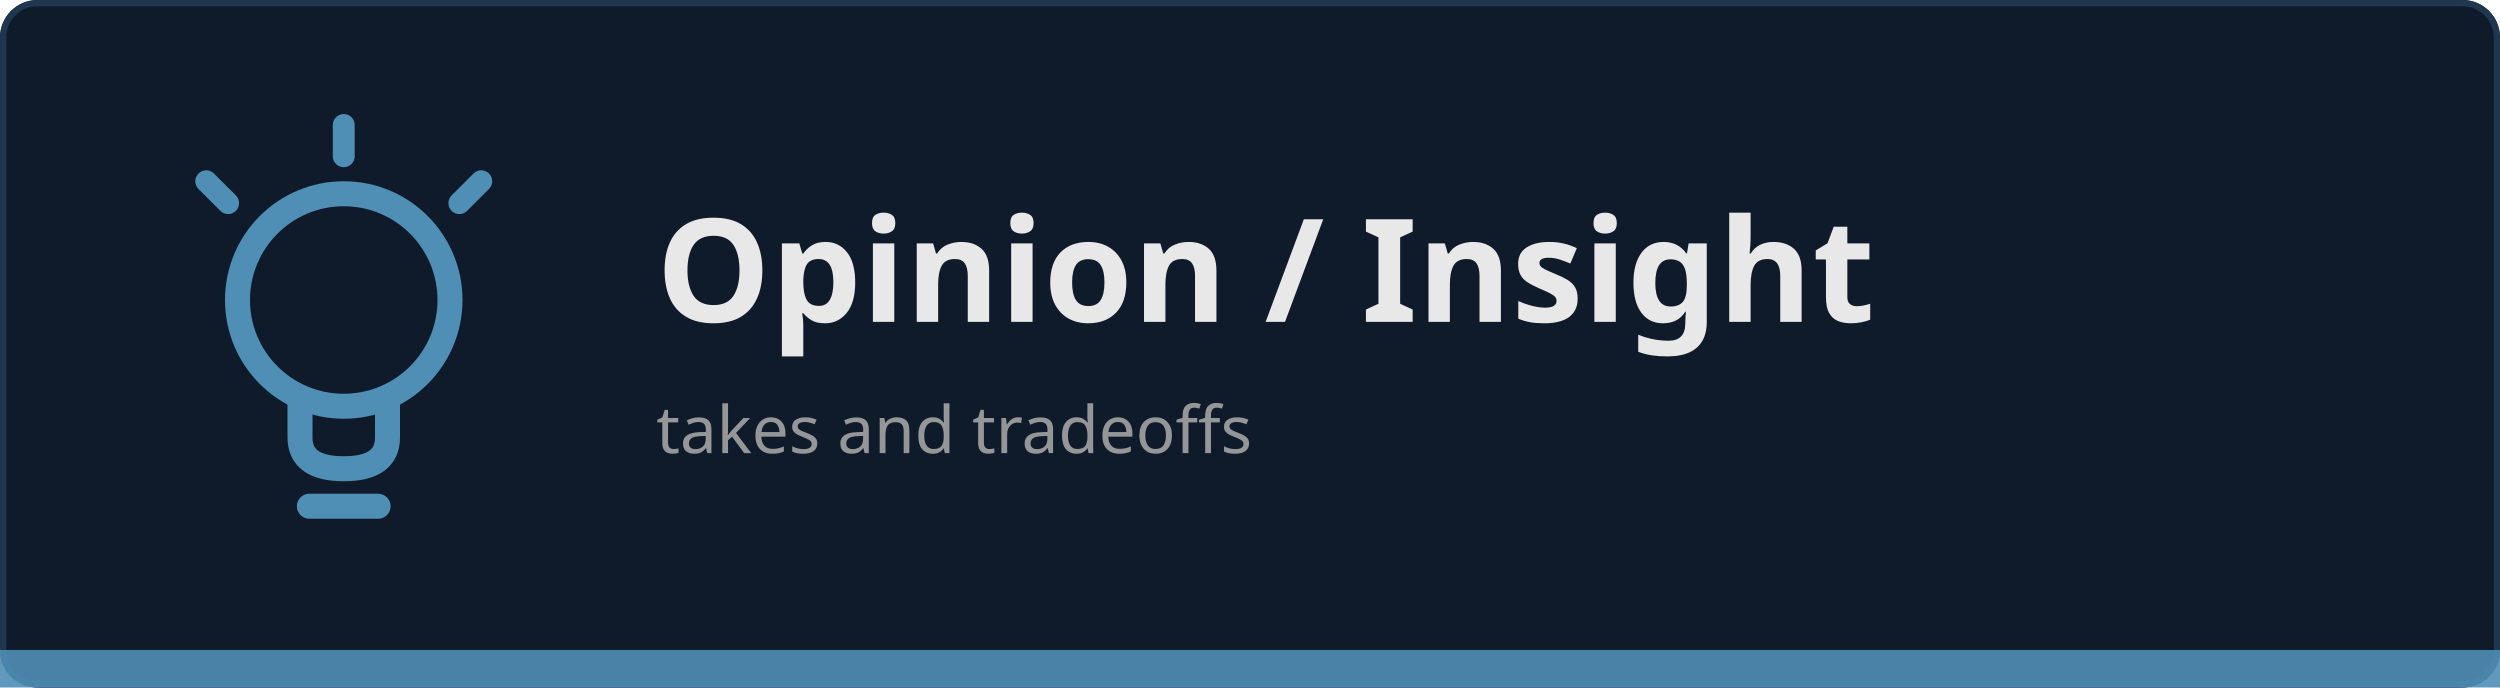
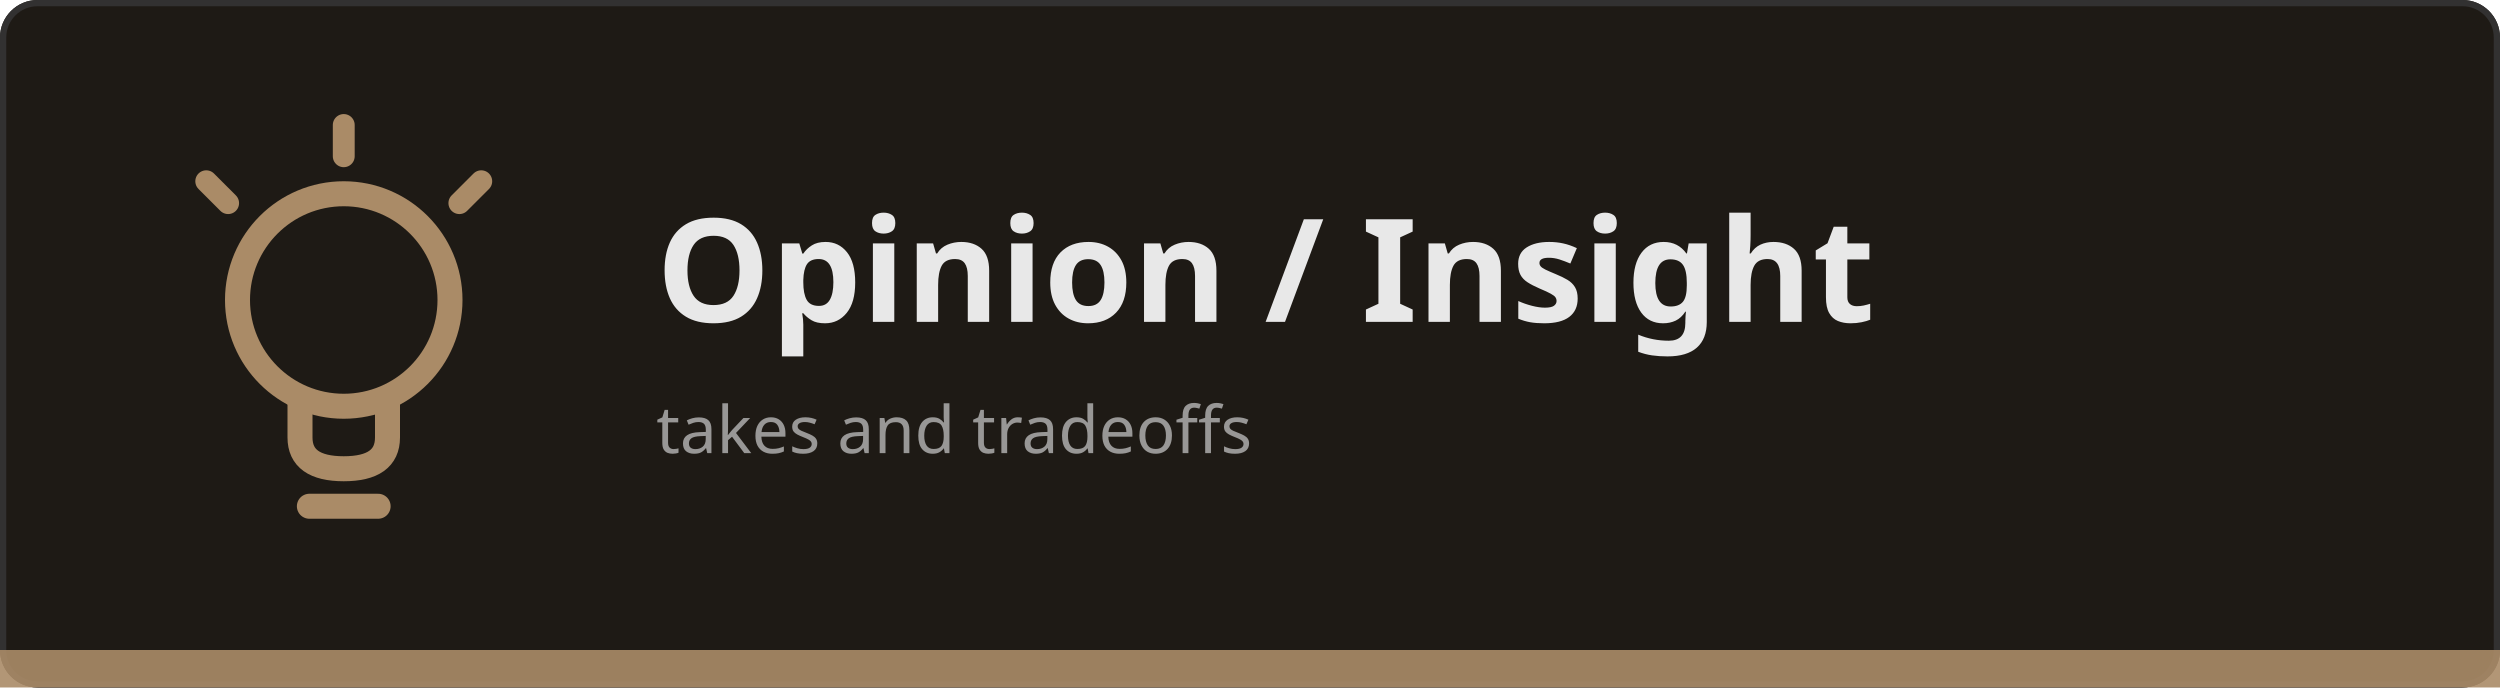
<svg xmlns="http://www.w3.org/2000/svg" viewBox="0 0 800 220" role="img" aria-label="Opinion / Insight">
-   <rect width="800" height="220" rx="12" fill="#0f1b2a" />
-   <rect x="1" y="1" width="798" height="218" rx="11" fill="none" stroke="#1e364e" stroke-width="2" />
-   <rect x="0" y="208" width="800" height="12" fill="#4f8eb5" opacity="0.9" />
+   <rect width="800" height="220" rx="12" fill="#1e1a15" />
+   <rect x="1" y="1" width="798" height="218" rx="11" fill="none" stroke="#323131" stroke-width="2" />
+   <rect x="0" y="208" width="800" height="12" fill="#aa8b67" opacity="0.9" />
  <g transform="translate(110,104)">
-     <circle cx="0" cy="-8" r="34" fill="none" stroke="#4f8eb5" stroke-width="8" />
-     <path d="M-14,24 L-14,36 Q-14,46 0,46 Q14,46 14,36 L14,24" fill="none" stroke="#4f8eb5" stroke-width="8" stroke-linecap="round" />
-     <line x1="-11" y1="58" x2="11" y2="58" stroke="#4f8eb5" stroke-width="8" stroke-linecap="round" />
-     <line x1="0" y1="-64" x2="0" y2="-54" stroke="#4f8eb5" stroke-width="7" stroke-linecap="round" />
-     <line x1="-44" y1="-46" x2="-37" y2="-39" stroke="#4f8eb5" stroke-width="7" stroke-linecap="round" />
-     <line x1="44" y1="-46" x2="37" y2="-39" stroke="#4f8eb5" stroke-width="7" stroke-linecap="round" />
+     <circle cx="0" cy="-8" r="34" fill="none" stroke="#aa8b67" stroke-width="8" />
+     <path d="M-14,24 L-14,36 Q-14,46 0,46 Q14,46 14,36 L14,24" fill="none" stroke="#aa8b67" stroke-width="8" stroke-linecap="round" />
+     <line x1="-11" y1="58" x2="11" y2="58" stroke="#aa8b67" stroke-width="8" stroke-linecap="round" />
+     <line x1="0" y1="-64" x2="0" y2="-54" stroke="#aa8b67" stroke-width="7" stroke-linecap="round" />
+     <line x1="-44" y1="-46" x2="-37" y2="-39" stroke="#aa8b67" stroke-width="7" stroke-linecap="round" />
+     <line x1="44" y1="-46" x2="37" y2="-39" stroke="#aa8b67" stroke-width="7" stroke-linecap="round" />
  </g>
  <text x="210" y="103" font-family="system-ui,sans-serif" font-size="46" font-weight="700" fill="#e8e8e8">Opinion / Insight</text>
-   <text x="210" y="145" font-family="system-ui,sans-serif" font-size="21" fill="#959698">takes and tradeoffs</text>
+   <text x="210" y="145" font-family="system-ui,sans-serif" font-size="21" fill="#989796">takes and tradeoffs</text>
</svg>
